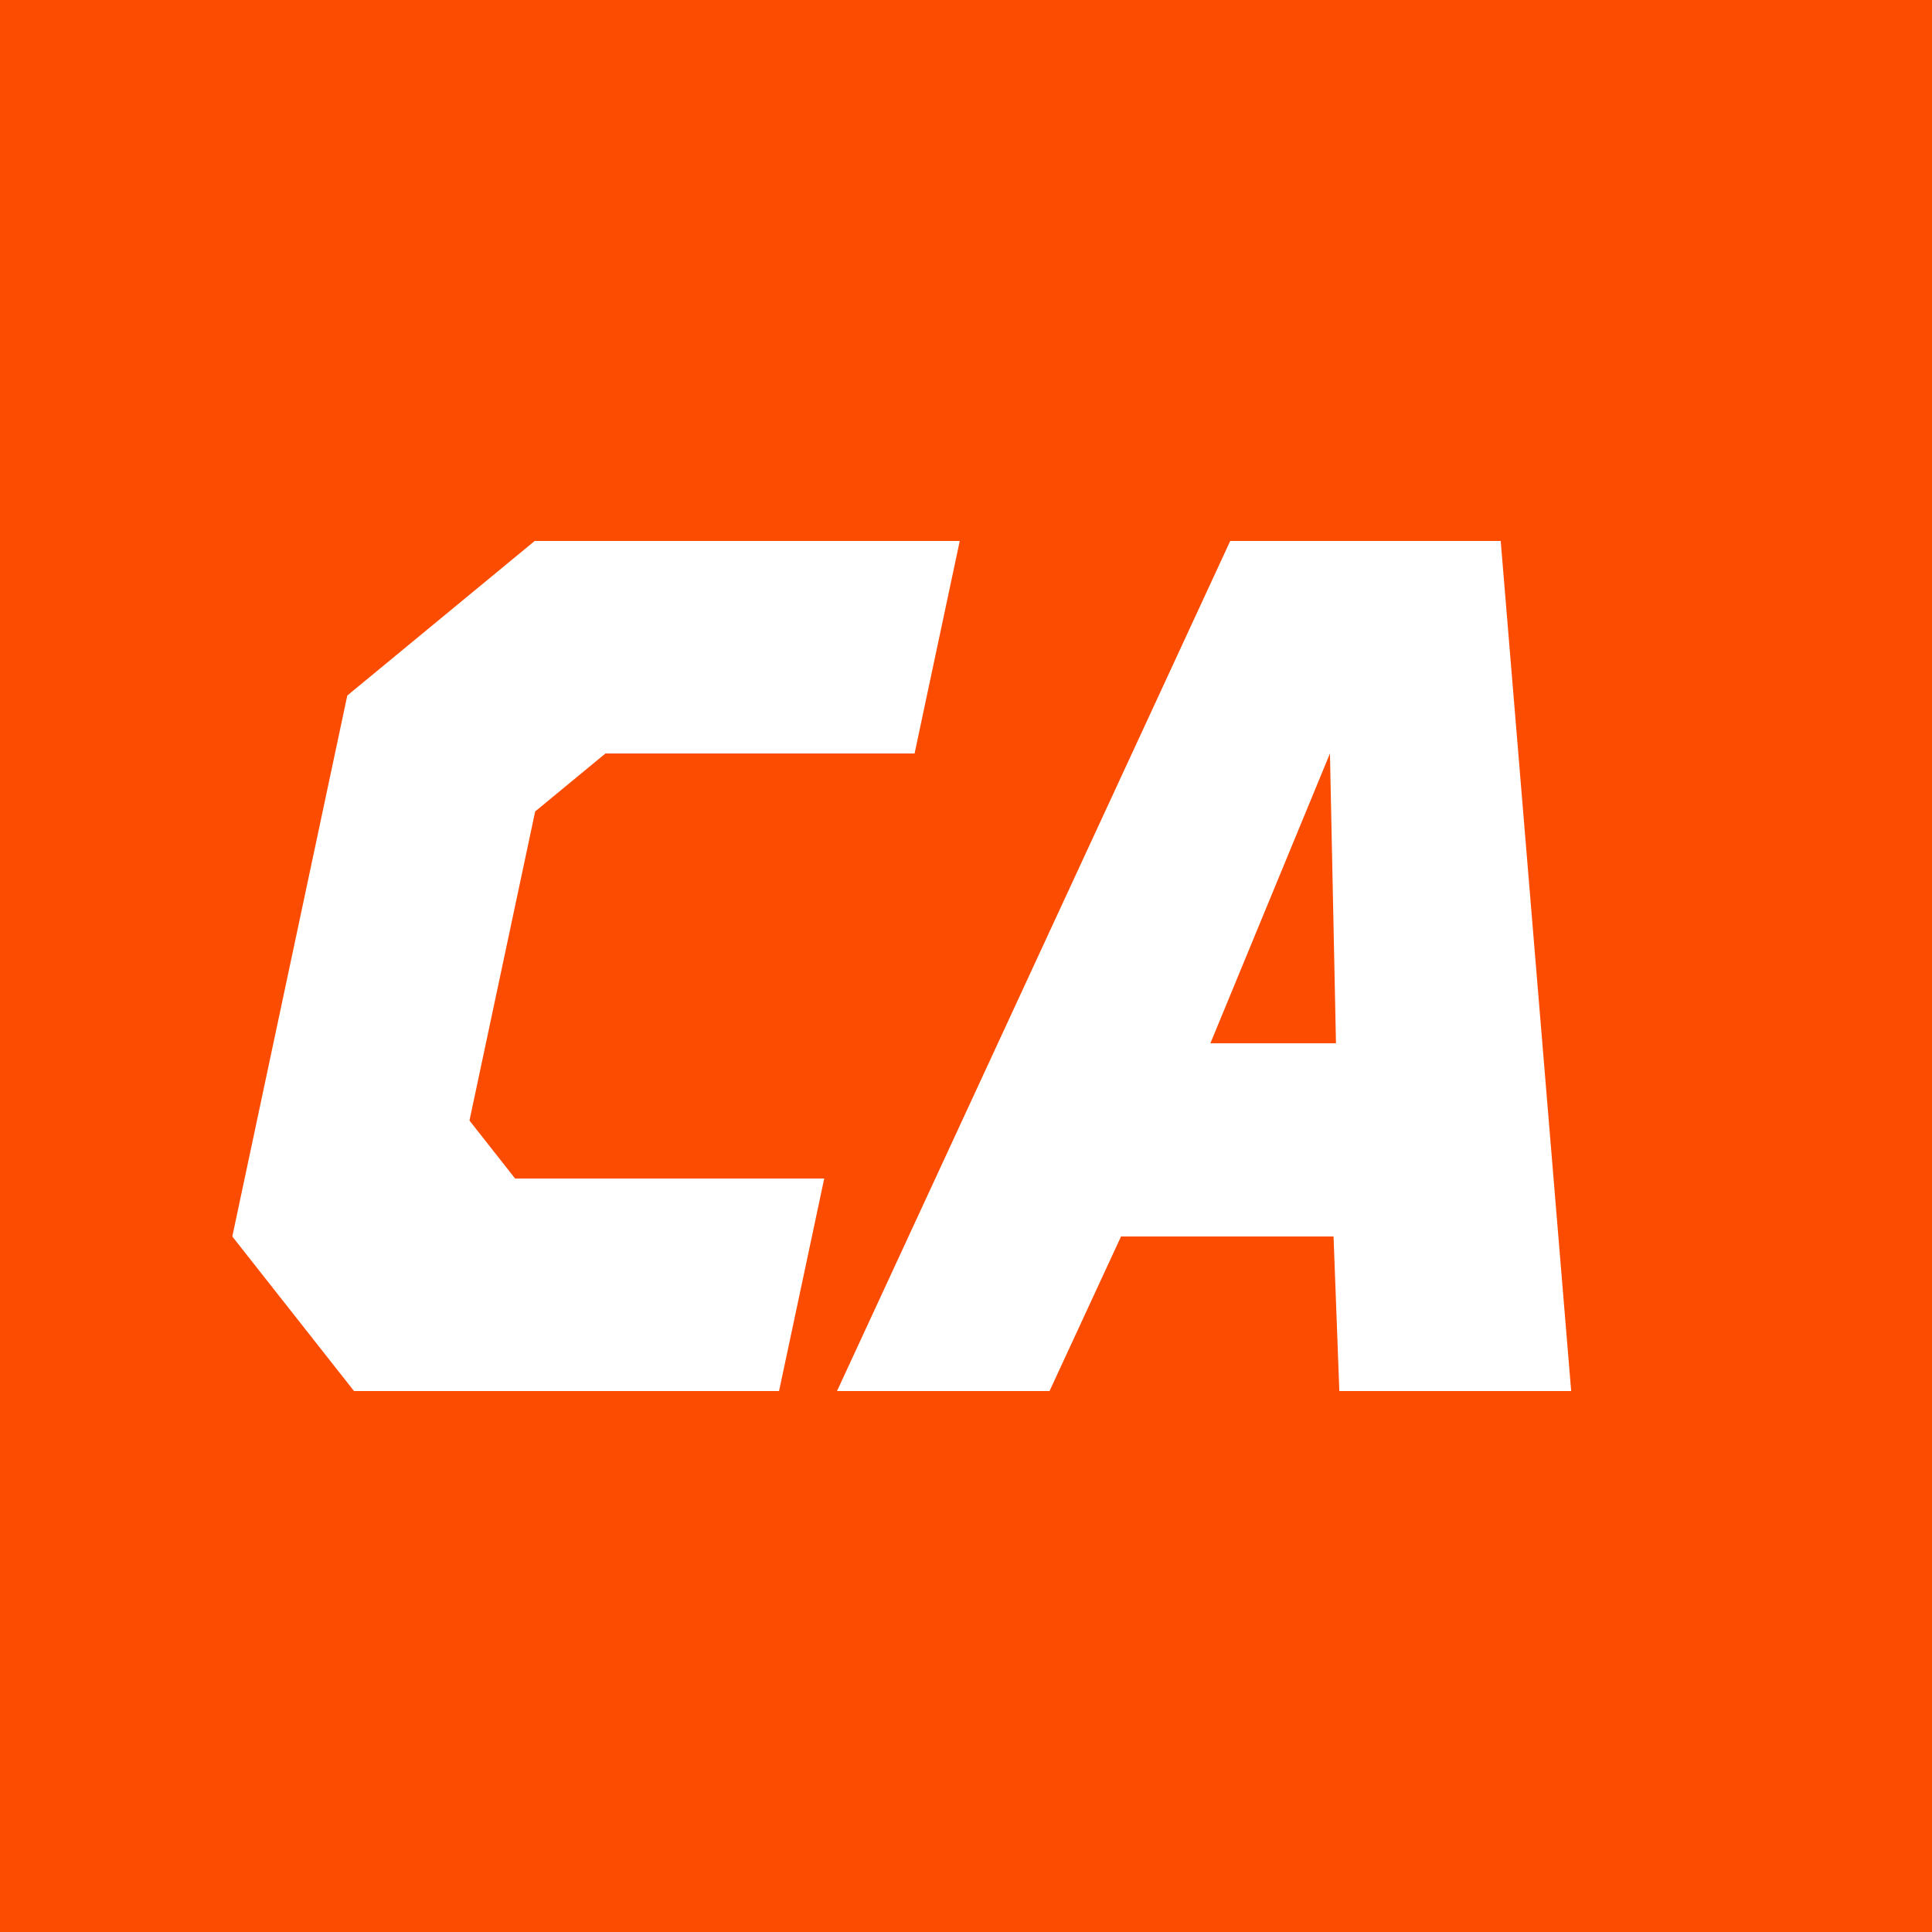
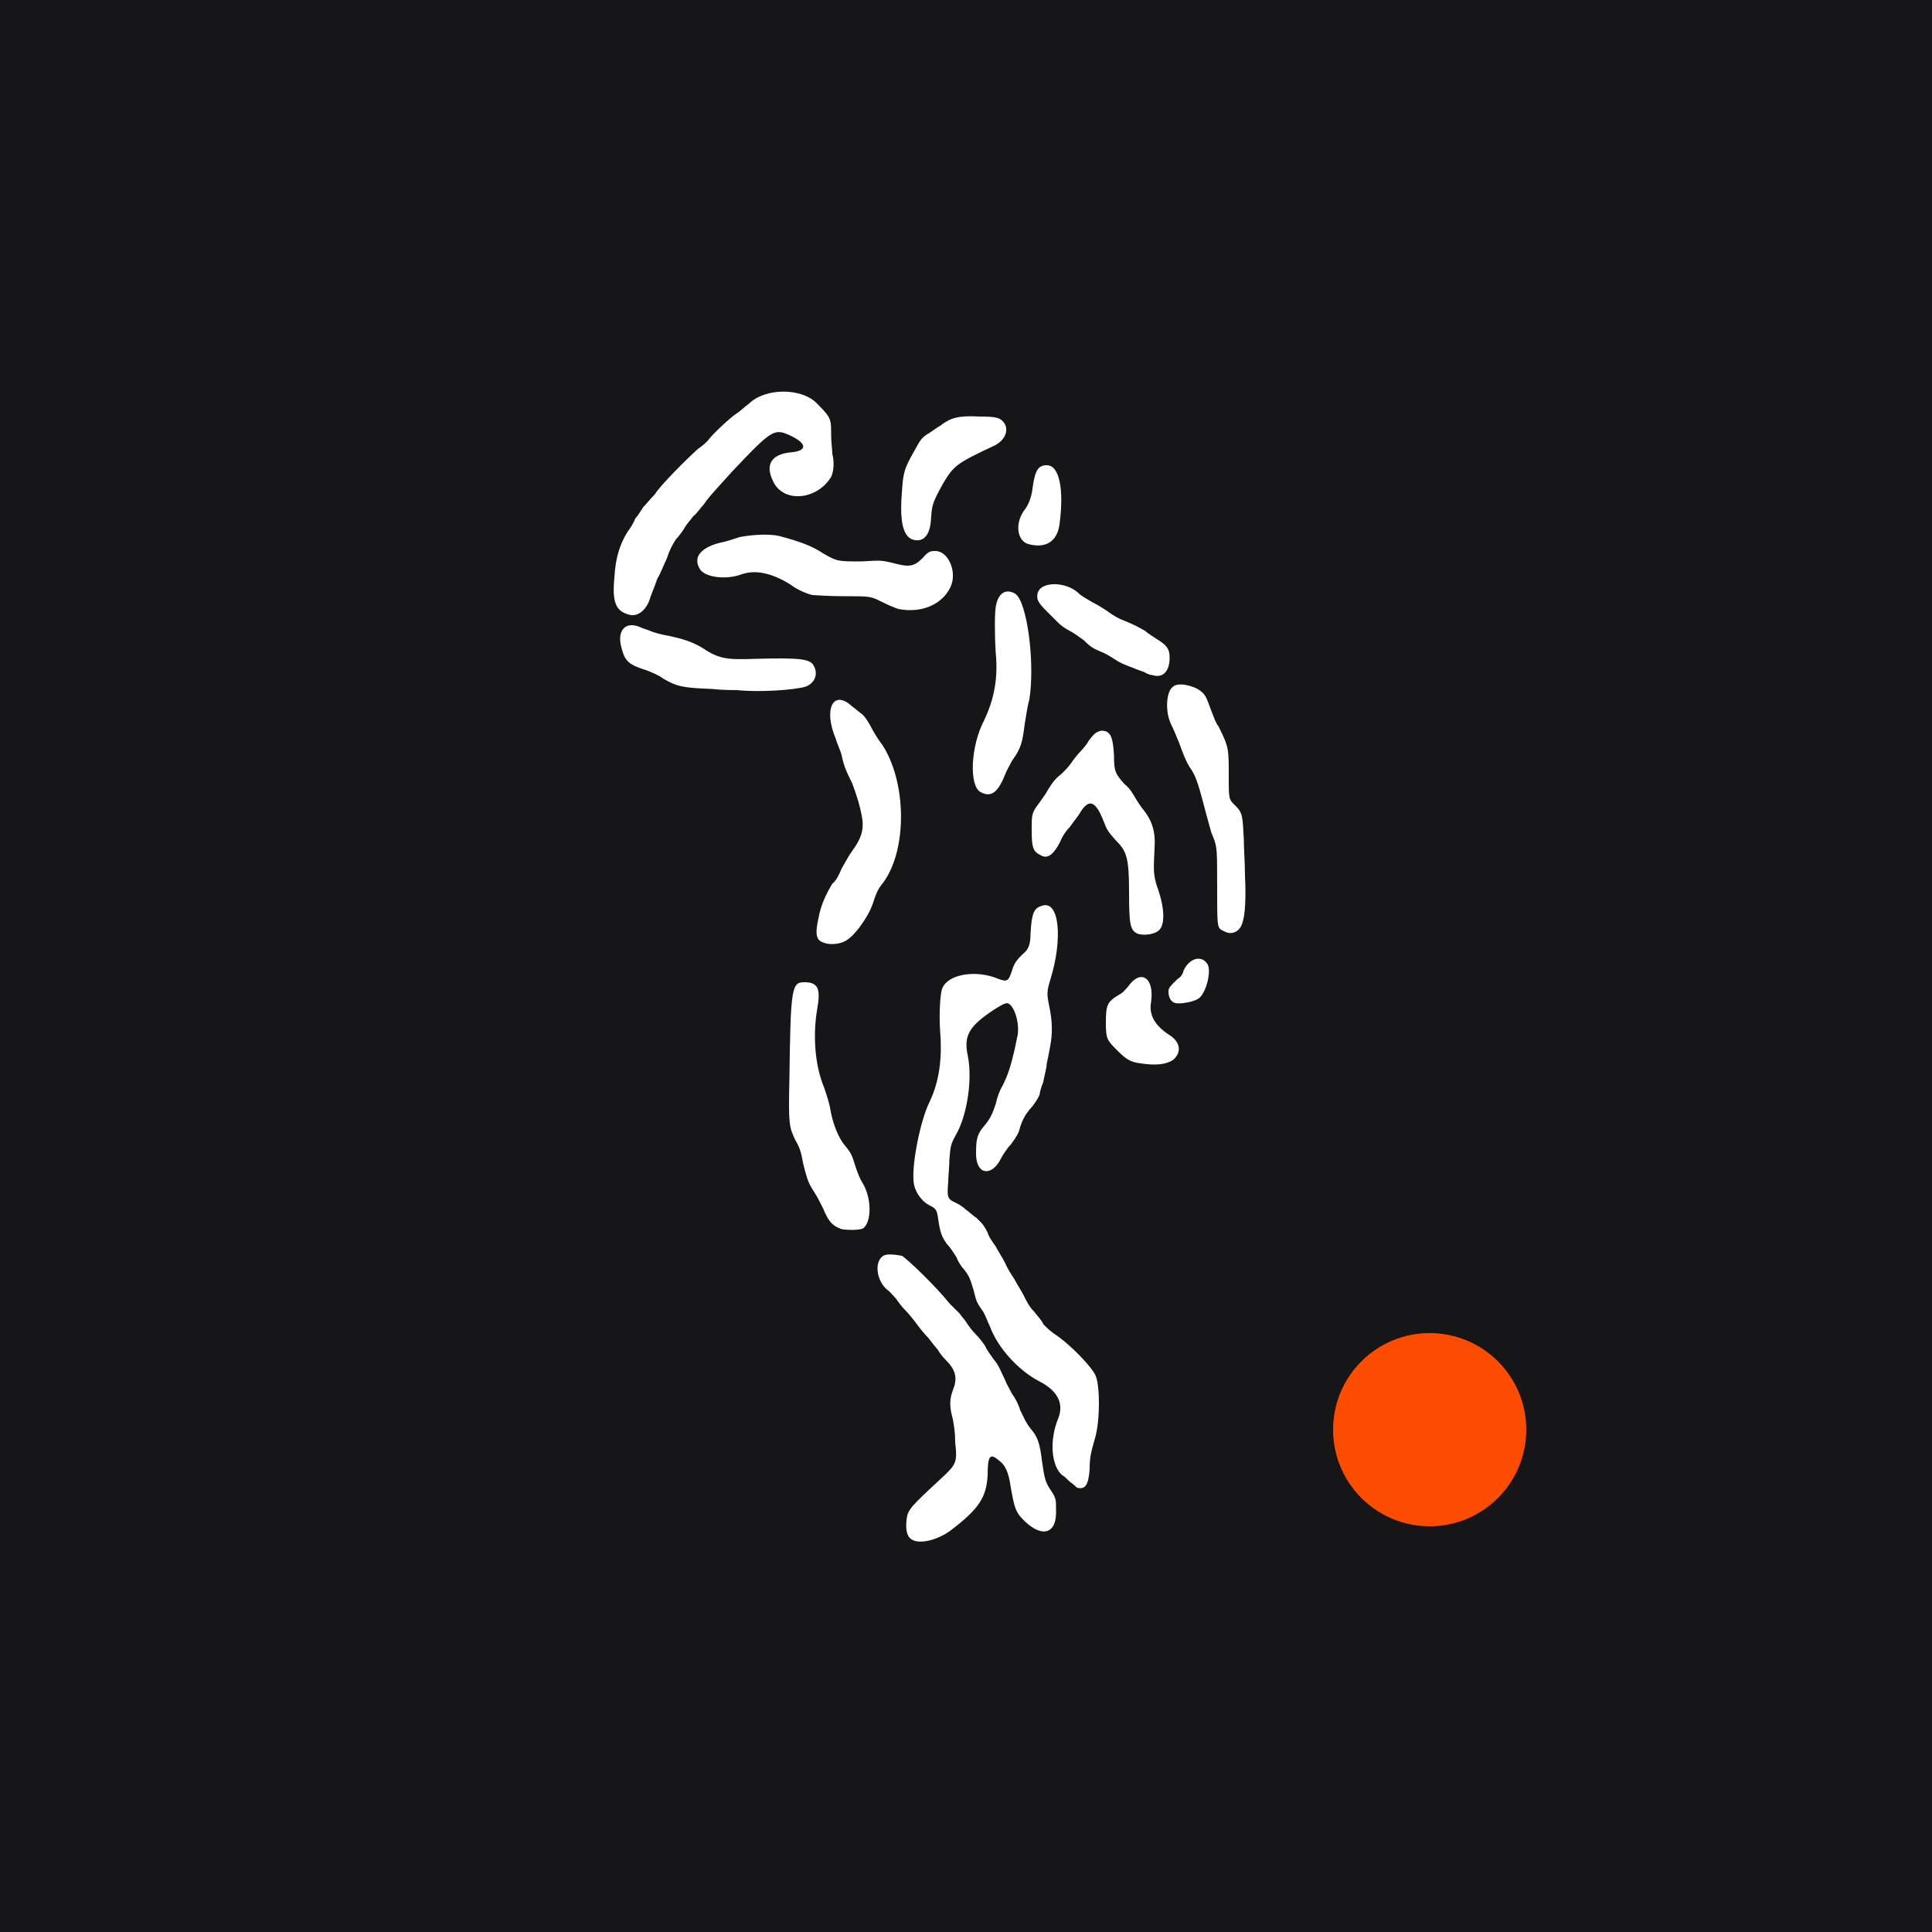
<svg xmlns="http://www.w3.org/2000/svg" viewBox="0 0 100 100">
-   <rect width="100" height="100" fill="#fc4c02" />
-   <g transform="translate(50 50) skewX(-12) translate(-50 -50)" fill="#fff" fill-rule="evenodd">
-     <path d="M15 36L23 28L45 28L45 39L29 39L26 42L26 58L29 61L45 61L45 72L23 72L15 64Z" />
-     <path d="M48 72L59 28L73 28L86 72L74 72L72 64L61 64L59 72ZM63.5 54L70 54L66.5 39Z" />
+   <rect width="100" height="100" fill="#161618" />
+   <g transform="translate(31.5 20) scale(0.6)">
+     <path fill="#fff" fill-rule="evenodd" d="M26.2 99.5C25.8 99.3 25.6 98.8 25.7 97.8C25.8 96.9 26.0 96.7 28.7 94.2C30.0 93.0 30.1 92.8 29.9 91.1C29.9 90.2 29.8 89.7 29.7 89.1C29.4 88.0 29.4 87.4 29.7 86.6C30.1 85.6 30.0 84.9 29.1 84.0C28.8 83.7 28.5 83.3 28.4 83.1C28.3 83.0 27.9 82.5 27.6 82.1C27.3 81.8 26.8 81.2 26.6 80.9C26.3 80.5 25.9 80.0 25.6 79.7C25.3 79.4 25.0 79.0 24.8 78.7C24.6 78.5 24.3 78.1 24.0 77.9C23.1 77.1 22.9 75.5 23.7 75.0C24.0 74.8 24.8 74.9 25.3 75.0C25.7 75.2 28.3 77.7 29.4 79.1C29.7 79.4 30.1 79.8 30.3 80.0C30.5 80.3 30.8 80.6 30.9 80.8C31.1 81.1 31.4 81.5 31.7 81.8C32.0 82.1 32.3 82.5 32.5 82.8C32.6 83.1 33.0 83.6 33.2 83.9C33.7 84.5 33.8 84.9 34.2 85.7C34.3 86.0 34.6 86.5 34.8 86.9C35.1 87.3 35.4 87.9 35.5 88.3C35.9 89.1 36.0 89.4 36.4 89.9C37.0 90.6 37.2 91.1 37.4 92.8C37.6 94.2 37.7 94.5 38.0 95.0C38.6 95.9 38.6 95.9 38.6 96.9C38.7 99.0 37.4 99.4 35.8 97.8C35.1 97.1 35.0 96.7 34.7 95.0C34.5 93.6 34.2 93.0 33.6 92.6C32.9 92.0 32.7 92.3 32.7 93.9C32.6 95.8 32.0 96.8 29.5 98.7C28.4 99.5 26.9 99.9 26.2 99.5ZM40.4 95.0C40.3 94.9 40.1 94.7 39.8 94.5C39.6 94.3 39.3 94.0 39.1 93.9C38.2 93.1 38.0 90.9 38.8 89.0C39.3 87.7 38.7 86.6 37.1 85.8C35.4 84.9 33.6 83.0 32.9 81.1C32.7 80.7 32.5 80.1 32.3 79.8C31.8 79.1 31.7 78.9 31.5 78.0C31.2 77.0 31.1 76.7 30.6 76.1C30.4 75.9 30.1 75.4 30.0 75.1C29.8 74.8 29.5 74.3 29.2 74.0C28.7 73.3 28.6 73.0 28.4 71.6C28.3 71.0 28.2 70.9 27.6 70.6C26.9 70.2 26.3 69.3 26.3 68.4C26.2 66.9 26.9 63.3 27.7 61.7C28.5 60.0 28.8 58.1 28.6 55.6C28.5 54.2 28.6 52.3 28.8 51.9C29.3 50.7 31.7 50.3 33.6 51.1C34.4 51.4 34.5 51.3 34.8 50.4C35.0 49.7 35.3 49.4 35.7 49.0C36.2 48.6 36.4 48.2 36.4 47.2C36.5 45.4 36.7 45.0 37.4 44.8C38.9 44.3 39.2 47.7 38.1 51.2C37.8 52.2 37.8 52.4 38.0 53.4C38.3 54.8 38.3 55.8 38.1 56.9C38.0 57.4 37.9 58.0 37.8 58.4C37.8 58.8 37.6 59.4 37.5 60.0C37.3 60.5 37.2 60.9 37.2 61.0C37.2 61.2 36.7 62.0 36.3 62.4C35.9 62.9 35.7 63.3 35.5 63.9C35.4 64.4 35.2 64.7 34.7 65.4C34.4 65.7 34.0 66.3 33.8 66.7C33.0 68.2 31.7 68.0 31.7 66.2C31.7 64.9 31.8 64.5 32.4 63.8C32.9 63.2 33.1 62.8 33.4 61.9C33.5 61.4 33.7 60.8 34.0 60.3C34.5 59.3 34.8 58.4 35.3 55.9C35.4 55.1 35.2 54.0 34.7 53.4C34.4 53.1 34.3 53.1 33.2 53.8C31.1 55.2 30.6 56.0 31.0 57.8C31.4 59.9 30.9 62.9 30.0 64.5C29.5 65.4 29.5 65.5 29.4 66.7C29.4 67.3 29.3 68.2 29.3 68.6C29.2 69.9 29.2 70.1 29.9 70.4C30.1 70.5 30.5 70.7 30.8 71.0C31.1 71.2 31.5 71.6 31.7 71.7C32.1 72.1 32.3 72.2 32.7 73.0C32.8 73.4 33.2 73.9 33.4 74.2C33.6 74.6 34.0 75.2 34.2 75.6C34.4 76.1 34.8 76.7 35.0 77.0C35.2 77.4 35.6 78.0 35.8 78.4C36.1 79.0 36.3 79.4 36.7 79.8C37.0 80.2 37.4 80.6 37.5 80.9C37.8 81.2 38.0 81.4 38.4 81.7C39.8 82.6 41.6 84.5 42.0 85.3C42.4 86.2 42.4 89.1 42.0 90.6C41.6 92.0 41.5 92.4 41.5 93.4C41.4 94.8 41.1 95.2 40.4 95.0ZM20.1 72.7C19.3 72.4 19.0 72.1 18.5 70.9C18.3 70.5 18.0 69.9 17.8 69.6C17.3 68.8 17.2 68.7 16.8 67.1C16.6 66.0 16.5 65.7 16.1 65.0C15.6 63.9 15.5 63.8 15.6 59.7C15.7 51.8 15.8 51.4 16.9 51.4C18.1 51.4 18.3 52.0 18.0 53.7C17.6 56.0 17.8 58.6 18.6 60.5C18.8 61.1 19.0 61.7 19.1 62.2C19.3 63.5 19.8 64.8 20.4 65.5C20.9 66.1 21.0 66.3 21.3 67.3C21.5 67.9 21.7 68.4 21.9 68.7C22.7 70.0 22.7 72.0 22.0 72.6C21.8 72.8 20.6 72.8 20.1 72.7ZM45.9 58.4C45.0 58.3 44.6 58.0 43.9 57.3C43.0 56.4 42.9 56.3 42.9 54.9C42.9 53.4 43.0 53.1 44.0 52.5C44.4 52.3 44.5 52.1 44.8 51.8C45.9 50.2 47.1 51.0 46.8 53.1C46.6 54.2 47.1 55.1 48.3 55.9C49.3 56.5 49.5 57.4 48.7 58.1C48.1 58.5 47.2 58.6 45.9 58.4ZM48.9 53.2C48.5 53.1 48.3 52.7 48.3 52.2C48.3 51.9 48.4 51.8 49.1 51.1C49.3 51.0 49.5 50.8 49.6 50.4C50.1 49.3 51.2 49.0 51.7 49.9C52.0 50.6 51.5 52.4 50.9 52.8C50.5 53.1 49.3 53.3 48.9 53.2ZM18.6 48.0C17.9 47.8 17.8 47.3 18.1 45.9C18.3 44.8 18.7 43.9 19.3 42.9C19.6 42.7 19.9 42.1 20.1 41.6C20.4 41.1 20.7 40.5 21.0 40.1C21.8 39.0 22.0 38.3 21.9 37.4C21.7 36.1 21.3 35.0 21.0 34.2C20.6 33.4 20.3 32.8 20.1 31.8C20.0 31.4 19.7 30.8 19.6 30.4C18.5 27.8 19.4 26.1 21.0 27.6C21.3 27.8 21.6 28.1 21.9 28.3C22.2 28.6 22.3 28.8 22.6 29.3C22.8 29.7 23.2 30.4 23.6 30.9C25.7 34.1 25.8 39.9 23.7 42.8C23.2 43.4 23.1 43.7 22.8 44.6C22.4 45.8 21.1 47.6 20.3 47.9C19.9 48.1 19.1 48.2 18.6 48.0ZM45.6 47.2C45.0 46.9 44.9 46.4 44.9 43.7C44.9 40.6 44.7 40.1 43.7 39.1C43.1 38.4 43.0 38.3 42.7 37.5C42.0 35.7 41.4 35.5 40.6 36.9C40.4 37.2 40.0 37.7 39.8 38.0C39.4 38.4 39.1 38.9 38.9 39.4C38.3 40.5 37.8 40.8 37.2 40.4C36.6 40.1 36.5 39.7 36.5 38.3C36.5 36.9 36.5 36.8 37.1 36.0C37.3 35.7 37.7 35.2 37.9 34.8C38.4 34.0 38.6 33.8 39.1 33.4C39.4 33.1 39.7 32.8 39.9 32.5C40.1 32.2 40.5 31.7 40.7 31.5C41.0 31.2 41.3 30.8 41.4 30.6C41.9 29.9 42.1 29.8 42.5 29.7C43.3 29.7 43.5 30.2 43.6 31.8C43.6 33.2 43.7 33.4 44.5 34.3C45.0 34.7 45.2 35.1 45.5 35.6C45.7 35.9 46.0 36.4 46.2 36.6C46.9 37.5 47.2 38.5 47.1 39.8C47.0 41.8 47.0 42.1 47.3 43.1C48.0 45.0 48.0 46.4 47.5 46.9C47.1 47.3 46.1 47.4 45.6 47.2ZM53.1 47.0C52.5 46.7 52.5 46.9 52.5 43.2C52.5 39.6 52.5 39.7 52.0 38.5C51.9 38.1 51.6 37.1 51.4 36.3C50.8 34.0 50.6 33.5 50.1 32.8C49.8 32.3 49.6 31.8 49.2 30.7C49.0 30.2 48.7 29.5 48.5 29.1C48.0 28.0 48.1 26.3 48.7 25.9C49.1 25.5 50.5 25.8 51.1 26.3C51.5 26.6 51.6 26.9 52.0 28.0C52.2 28.5 52.4 29.1 52.6 29.3C53.5 31.1 53.5 31.2 53.5 33.6C53.5 35.7 53.5 35.6 54.1 36.2C54.7 36.8 54.7 37.1 54.8 39.1C54.8 39.8 54.9 41.2 54.9 42.2C55.0 44.2 54.9 45.6 54.7 46.2C54.5 47.0 53.8 47.4 53.1 47.0ZM32.1 35.0C31.1 34.5 31.2 31.1 32.4 28.8C33.3 26.9 33.6 25.1 33.4 23.0C33.3 21.5 33.3 19.6 33.4 19.0C33.6 17.8 34.3 17.4 35.1 17.9C36.1 18.6 36.8 23.8 36.3 27.0C36.1 27.7 36.0 28.6 35.9 29.1C35.7 30.7 35.6 31.2 34.8 32.3C34.6 32.7 34.3 33.2 34.2 33.5C33.6 35.0 33.0 35.5 32.1 35.0ZM11.1 26.2C10.8 26.2 9.8 26.2 8.9 26.1C6.4 26.0 5.9 25.9 4.7 25.2C4.3 24.9 3.8 24.7 3.3 24.5C1.7 24.0 1.4 23.7 1.1 22.5C0.7 21.0 1.5 20.2 2.8 20.8C3.0 20.9 3.4 21.0 3.6 21.1C3.8 21.2 4.5 21.4 5.1 21.5C6.5 21.8 7.1 22.0 8.0 22.5C9.5 23.5 10.1 23.6 12.7 23.5C16.5 23.4 17.4 23.5 17.7 24.1C18.1 24.8 17.8 25.6 17.0 25.9C16.0 26.2 13.0 26.4 11.1 26.2ZM46.9 24.9C46.7 24.9 46.5 24.8 46.3 24.7C46.2 24.6 45.7 24.5 45.3 24.3C44.5 24.0 44.2 23.9 43.6 23.5C43.3 23.3 42.8 23.0 42.5 22.9C41.8 22.6 41.6 22.5 41.0 21.9C40.7 21.7 40.2 21.3 39.8 21.1C39.4 20.9 39.0 20.6 38.8 20.4C38.6 20.2 38.2 19.8 37.8 19.4C37.1 18.7 36.9 18.4 37.0 17.9C37.2 16.8 39.4 16.8 40.5 17.8C40.8 18.1 41.2 18.3 41.7 18.6C42.1 18.8 42.6 19.1 42.9 19.3C43.6 19.8 43.9 20.0 44.7 20.3C45.4 20.6 45.6 20.7 46.3 21.1C46.5 21.3 47.0 21.6 47.3 21.8C48.1 22.3 48.4 22.6 48.4 23.4C48.4 24.6 47.8 25.2 46.9 24.9ZM1.8 19.7C0.6 19.4 0.3 18.6 0.5 16.5C0.6 14.7 1.0 13.6 1.6 12.6C1.9 12.2 2.2 11.7 2.3 11.4C2.5 11.2 2.8 10.7 3.0 10.4C3.3 10.1 3.7 9.6 4.0 9.3C4.4 8.6 6.7 6.3 7.7 5.4C8.0 5.2 8.5 4.8 8.7 4.5C9.2 3.9 10.6 2.6 11.1 2.3C11.4 2.1 11.8 1.7 12.1 1.5C13.5 0.1 16.7 0.1 18.0 1.5C19.2 2.7 19.2 2.8 19.2 4.2C19.2 4.8 19.3 5.5 19.3 5.8C19.5 6.6 19.4 7.4 19.2 7.8C18.0 9.8 15.1 10.1 14.2 8.2C13.5 6.8 14.0 5.9 15.6 5.7C17.1 5.6 17.2 5.0 15.8 4.3C14.3 3.6 14.2 3.6 10.7 7.3C8.8 9.4 8.6 9.6 8.2 10.2C7.9 10.5 7.6 11.0 7.3 11.2C7.1 11.5 6.7 11.9 6.5 12.3C6.3 12.6 6.0 13.0 5.8 13.2C5.5 13.7 5.3 14.0 5.0 14.9C4.8 15.3 4.5 16.1 4.2 16.6C4.0 17.2 3.7 17.9 3.6 18.2C3.3 19.3 2.5 19.9 1.8 19.7ZM25.0 19.2C24.7 19.1 24.2 18.9 23.6 18.6C22.6 18.1 22.6 18.1 20.3 18.1C18.8 18.1 17.8 18.0 17.6 18.0C17.1 17.9 16.2 17.5 15.7 17.1C14.1 16.1 12.7 15.8 11.5 16.2C10.2 16.7 8.4 16.5 7.9 15.8C7.2 14.7 8.0 13.8 10.0 13.4C10.4 13.3 11.0 13.1 11.3 13.0C12.3 12.8 13.8 12.7 14.7 12.9C16.6 13.4 17.6 13.8 18.5 14.4C19.7 15.1 19.8 15.1 21.8 15.1C23.5 15.0 23.5 15.0 24.4 15.2C25.9 15.6 26.3 15.6 27.1 14.8C27.6 14.2 27.8 14.2 28.2 14.2C29.3 14.2 30.1 16.0 29.5 17.3C28.8 18.8 27.0 19.6 25.0 19.2ZM36.2 13.6C35.2 13.3 35.0 11.7 36.0 10.5C36.3 10.0 36.5 9.5 36.6 8.6C36.8 7.2 37.1 6.8 37.8 6.8C38.9 6.8 39.3 8.9 38.9 11.9C38.7 13.4 37.7 14.0 36.2 13.6ZM26.2 13.2C25.4 12.9 25.1 11.6 25.3 9.2C25.4 7.5 25.5 7.1 26.3 5.7C26.9 4.6 27.0 4.4 27.7 4.0C28.0 3.8 28.4 3.5 28.6 3.4C29.5 2.7 30.2 2.5 32.0 2.6C33.4 2.6 33.7 2.7 34.0 3.0C34.6 3.6 34.3 4.6 33.3 5.1C30.1 6.6 29.8 6.8 28.9 8.3C27.9 10.1 27.9 10.2 27.8 11.6C27.7 12.9 27.1 13.5 26.2 13.2Z" />
  </g>
+   <circle cx="74" cy="74" r="5" fill="#fc4c02" />
</svg>
